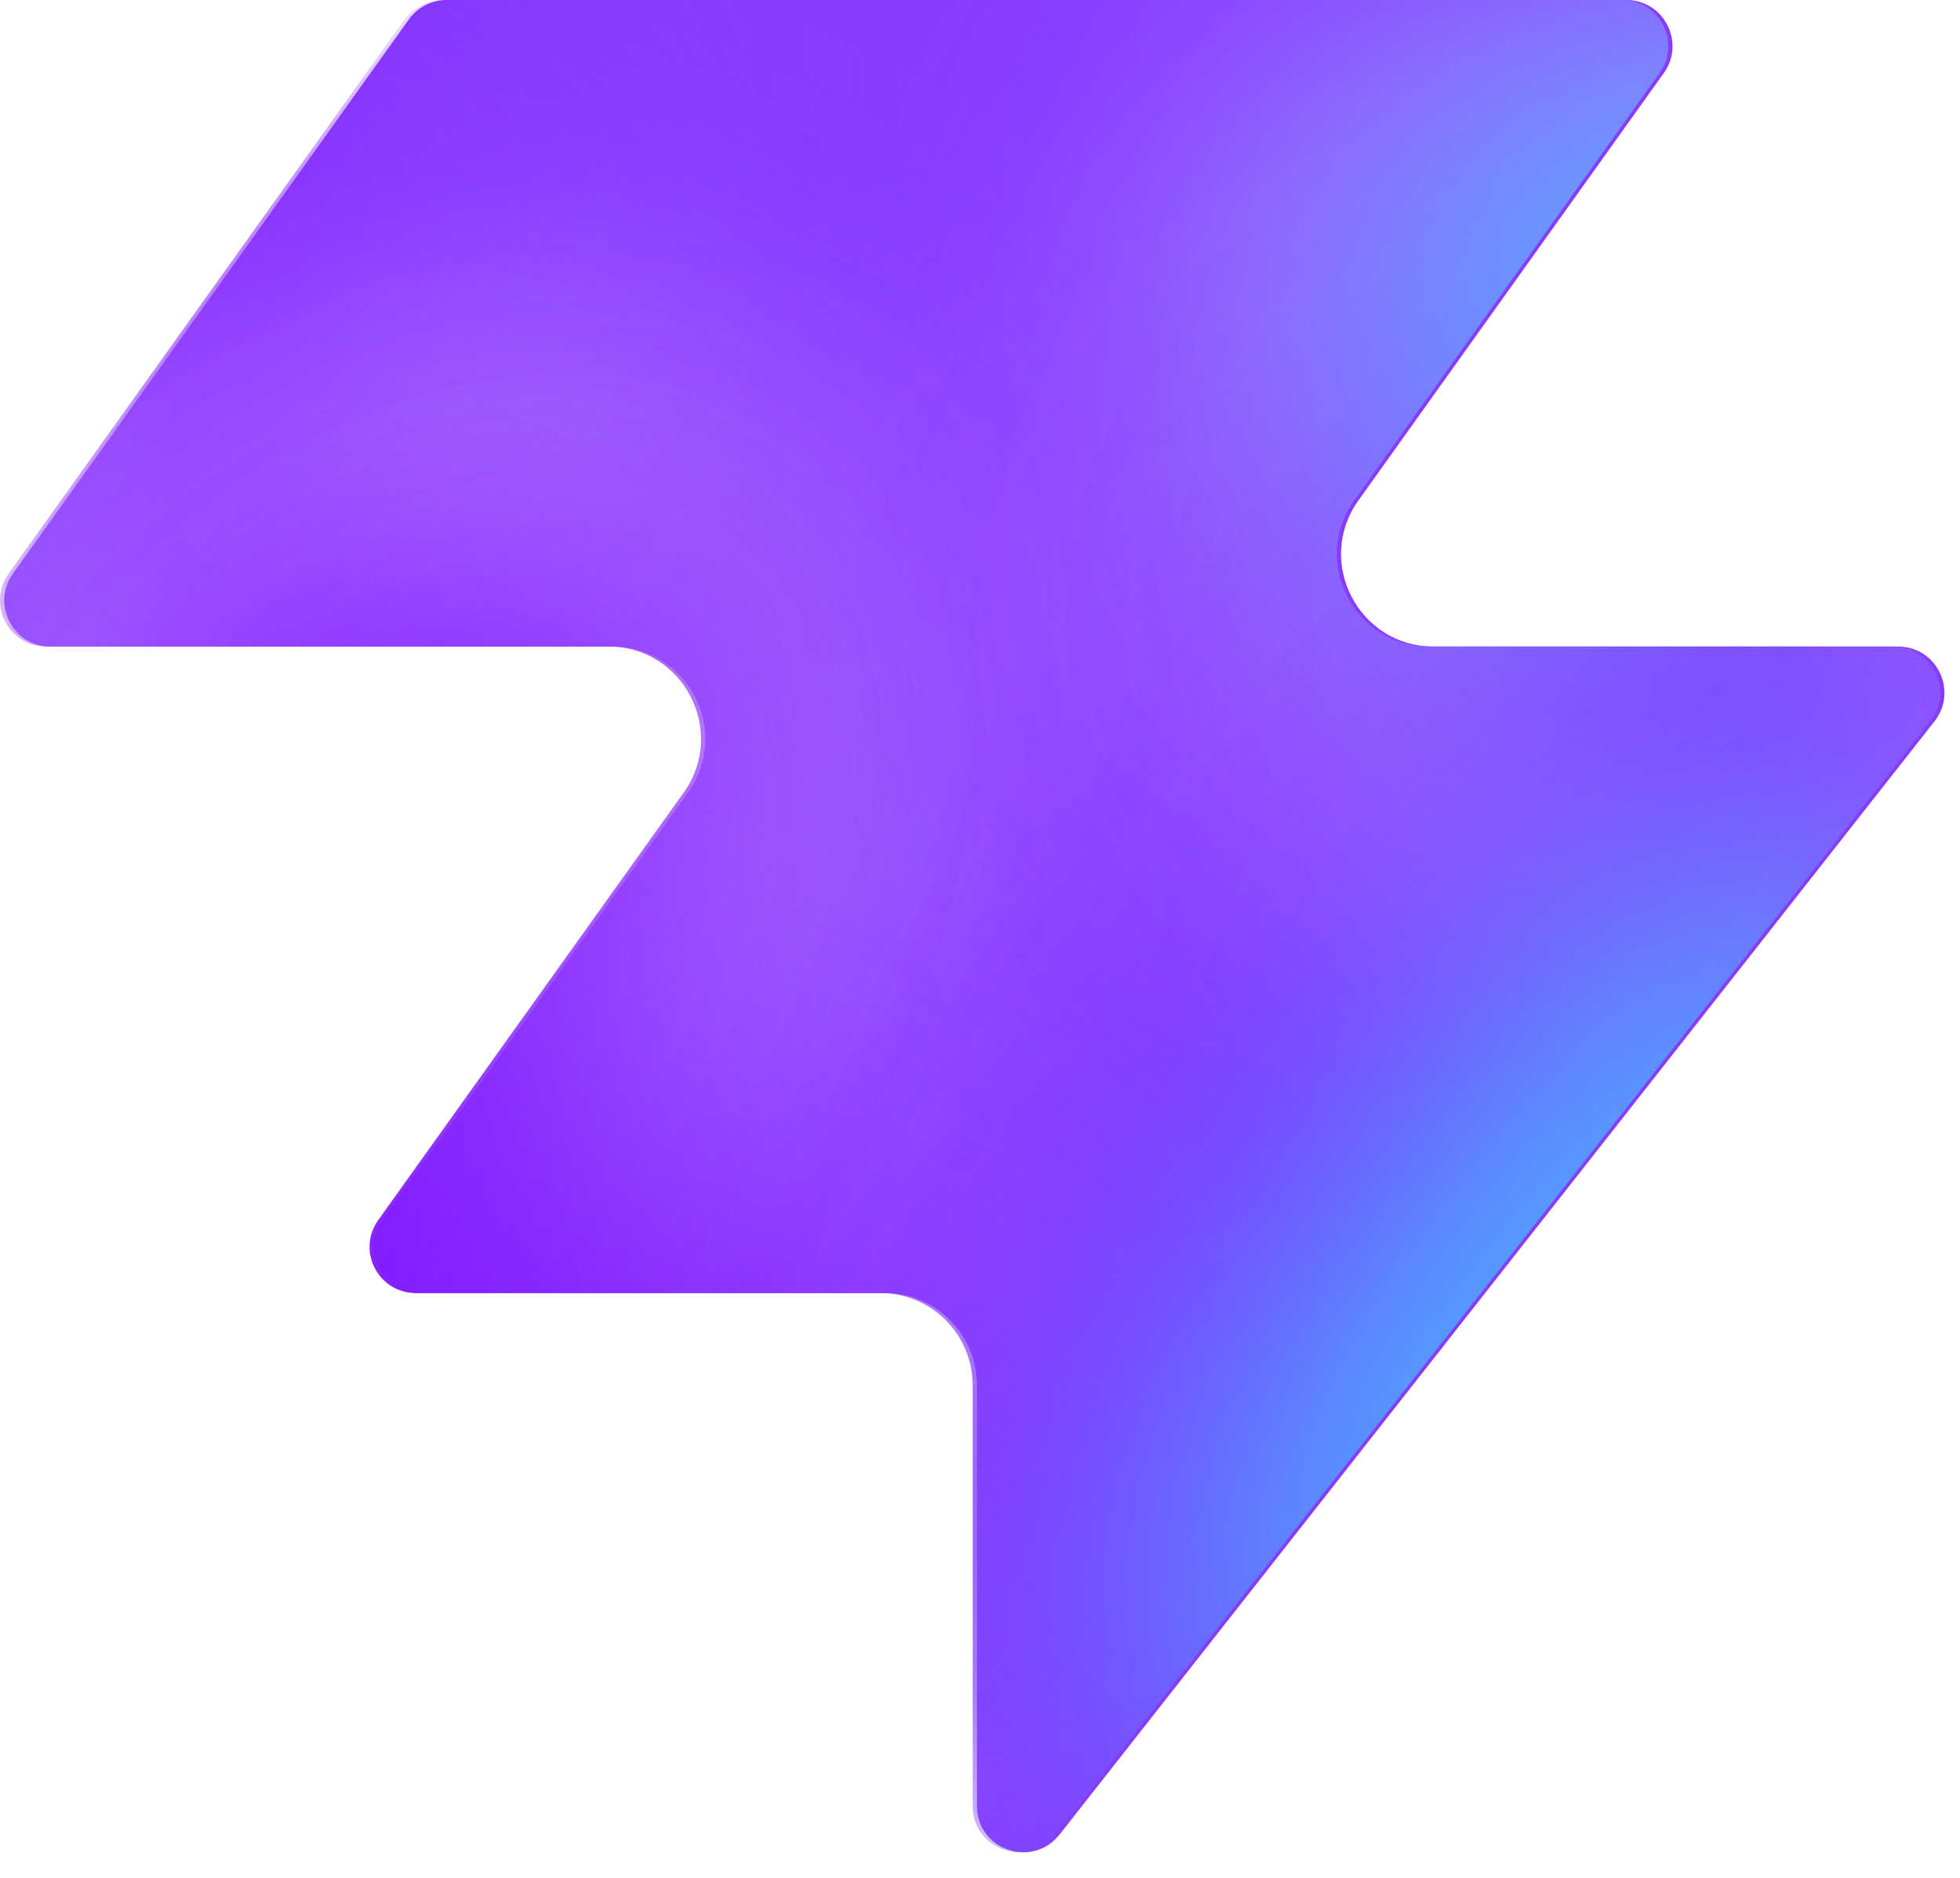
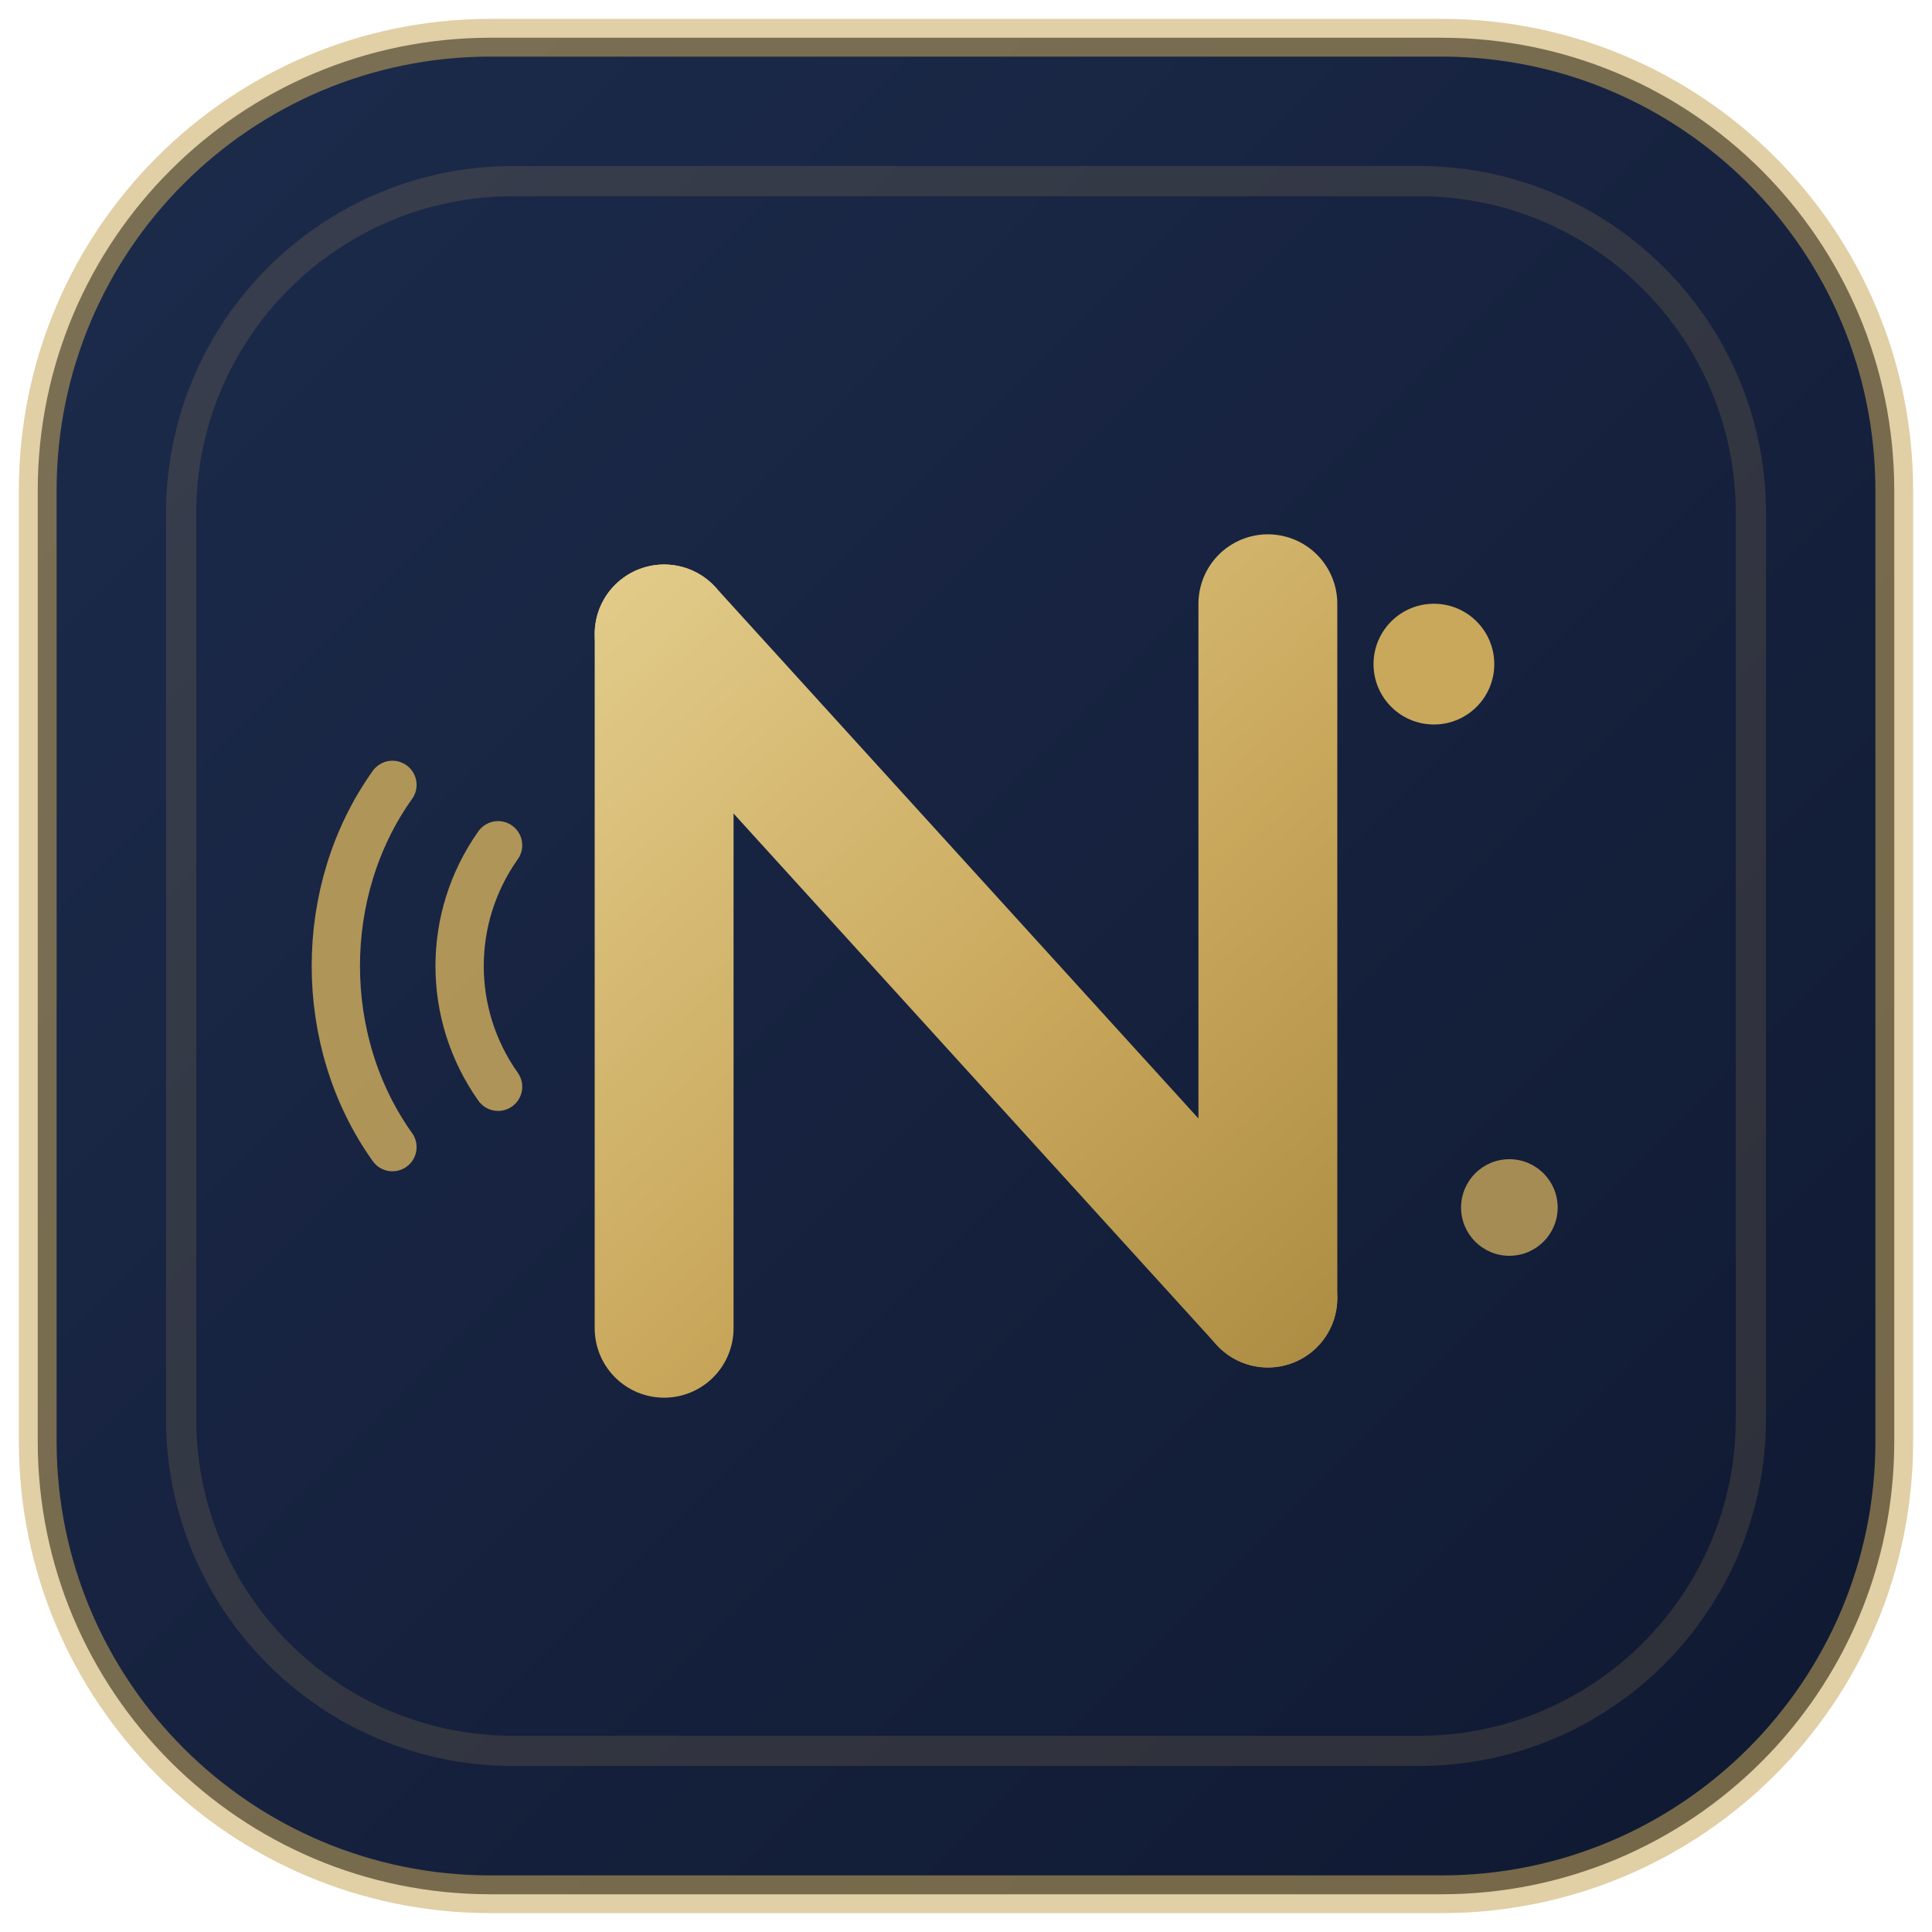
- <svg xmlns="http://www.w3.org/2000/svg" width="48" height="46" fill="none" viewBox="0 0 48 46">
-   <path fill="#863bff" d="M25.946 44.938c-.664.845-2.021.375-2.021-.698V33.937a2.26 2.26 0 0 0-2.262-2.262H10.287c-.92 0-1.456-1.04-.92-1.788l7.48-10.471c1.07-1.497 0-3.578-1.842-3.578H1.237c-.92 0-1.456-1.04-.92-1.788L10.013.474c.214-.297.556-.474.92-.474h28.894c.92 0 1.456 1.04.92 1.788l-7.48 10.471c-1.07 1.498 0 3.579 1.842 3.579h11.377c.943 0 1.473 1.088.89 1.83L25.947 44.94z" style="fill:#863bff;fill:color(display-p3 .525 .23 1);fill-opacity:1" />
-   <mask id="a" width="48" height="46" x="0" y="0" maskUnits="userSpaceOnUse" style="mask-type:alpha">
-     <path fill="#000" d="M25.842 44.938c-.664.844-2.021.375-2.021-.698V33.937a2.26 2.26 0 0 0-2.262-2.262H10.183c-.92 0-1.456-1.04-.92-1.788l7.48-10.471c1.07-1.498 0-3.579-1.842-3.579H1.133c-.92 0-1.456-1.04-.92-1.787L9.91.473c.214-.297.556-.474.92-.474h28.894c.92 0 1.456 1.04.92 1.788l-7.48 10.471c-1.07 1.498 0 3.578 1.842 3.578h11.377c.943 0 1.473 1.088.89 1.832L25.843 44.94z" style="fill:#000;fill-opacity:1" />
-   </mask>
-   <g mask="url(#a)">
-     <g filter="url(#b)">
-       <ellipse cx="5.508" cy="14.704" fill="#ede6ff" rx="5.508" ry="14.704" style="fill:#ede6ff;fill:color(display-p3 .927 .903 1);fill-opacity:1" transform="matrix(.00324 1 1 -.00324 -4.47 31.516)" />
-     </g>
-     <g filter="url(#c)">
-       <ellipse cx="10.399" cy="29.851" fill="#ede6ff" rx="10.399" ry="29.851" style="fill:#ede6ff;fill:color(display-p3 .927 .903 1);fill-opacity:1" transform="matrix(.00324 1 1 -.00324 -39.328 7.883)" />
-     </g>
-     <g filter="url(#d)">
-       <ellipse cx="5.508" cy="30.487" fill="#7e14ff" rx="5.508" ry="30.487" style="fill:#7e14ff;fill:color(display-p3 .492 .077 1);fill-opacity:1" transform="rotate(89.814 -25.913 -14.639)scale(1 -1)" />
-     </g>
-     <g filter="url(#e)">
-       <ellipse cx="5.508" cy="30.599" fill="#7e14ff" rx="5.508" ry="30.599" style="fill:#7e14ff;fill:color(display-p3 .492 .077 1);fill-opacity:1" transform="rotate(89.814 -32.644 -3.334)scale(1 -1)" />
-     </g>
-     <g filter="url(#f)">
-       <ellipse cx="5.508" cy="30.599" fill="#7e14ff" rx="5.508" ry="30.599" style="fill:#7e14ff;fill:color(display-p3 .492 .077 1);fill-opacity:1" transform="matrix(.00324 1 1 -.00324 -34.34 30.47)" />
-     </g>
-     <g filter="url(#g)">
-       <ellipse cx="14.072" cy="22.078" fill="#ede6ff" rx="14.072" ry="22.078" style="fill:#ede6ff;fill:color(display-p3 .927 .903 1);fill-opacity:1" transform="rotate(93.35 24.506 48.493)scale(-1 1)" />
-     </g>
-     <g filter="url(#h)">
-       <ellipse cx="3.47" cy="21.501" fill="#7e14ff" rx="3.47" ry="21.501" style="fill:#7e14ff;fill:color(display-p3 .492 .077 1);fill-opacity:1" transform="rotate(89.009 28.708 47.59)scale(-1 1)" />
-     </g>
-     <g filter="url(#i)">
-       <ellipse cx="3.47" cy="21.501" fill="#7e14ff" rx="3.47" ry="21.501" style="fill:#7e14ff;fill:color(display-p3 .492 .077 1);fill-opacity:1" transform="rotate(89.009 28.708 47.59)scale(-1 1)" />
-     </g>
-     <g filter="url(#j)">
-       <ellipse cx=".387" cy="8.972" fill="#7e14ff" rx="4.407" ry="29.108" style="fill:#7e14ff;fill:color(display-p3 .492 .077 1);fill-opacity:1" transform="rotate(39.51 .387 8.972)" />
-     </g>
-     <g filter="url(#k)">
-       <ellipse cx="47.523" cy="-6.092" fill="#7e14ff" rx="4.407" ry="29.108" style="fill:#7e14ff;fill:color(display-p3 .492 .077 1);fill-opacity:1" transform="rotate(37.892 47.523 -6.092)" />
-     </g>
-     <g filter="url(#l)">
-       <ellipse cx="41.412" cy="6.333" fill="#47bfff" rx="5.971" ry="9.665" style="fill:#47bfff;fill:color(display-p3 .28 .748 1);fill-opacity:1" transform="rotate(37.892 41.412 6.333)" />
-     </g>
-     <g filter="url(#m)">
-       <ellipse cx="-1.879" cy="38.332" fill="#7e14ff" rx="4.407" ry="29.108" style="fill:#7e14ff;fill:color(display-p3 .492 .077 1);fill-opacity:1" transform="rotate(37.892 -1.88 38.332)" />
-     </g>
-     <g filter="url(#n)">
-       <ellipse cx="-1.879" cy="38.332" fill="#7e14ff" rx="4.407" ry="29.108" style="fill:#7e14ff;fill:color(display-p3 .492 .077 1);fill-opacity:1" transform="rotate(37.892 -1.88 38.332)" />
-     </g>
-     <g filter="url(#o)">
-       <ellipse cx="35.651" cy="29.907" fill="#7e14ff" rx="4.407" ry="29.108" style="fill:#7e14ff;fill:color(display-p3 .492 .077 1);fill-opacity:1" transform="rotate(37.892 35.651 29.907)" />
-     </g>
-     <g filter="url(#p)">
-       <ellipse cx="38.418" cy="32.4" fill="#47bfff" rx="5.971" ry="15.297" style="fill:#47bfff;fill:color(display-p3 .28 .748 1);fill-opacity:1" transform="rotate(37.892 38.418 32.4)" />
-     </g>
+ <svg xmlns="http://www.w3.org/2000/svg" width="64" height="64" viewBox="0 0 64 64" fill="none">
+   <defs>
+     <linearGradient id="nv" x1="0" y1="0" x2="64" y2="64" gradientUnits="userSpaceOnUse">
+       <stop offset="0" stop-color="#1d2c4d" />
+       <stop offset="1" stop-color="#0f1830" />
+     </linearGradient>
+     <linearGradient id="gd" x1="20" y1="18" x2="46" y2="46" gradientUnits="userSpaceOnUse">
+       <stop offset="0" stop-color="#e3cd8c" />
+       <stop offset="0.55" stop-color="#c9a85c" />
+       <stop offset="1" stop-color="#a8893f" />
+     </linearGradient>
+   </defs>
+   <rect x="1.25" y="1.25" width="61.5" height="61.5" rx="15" fill="url(#nv)" stroke="#c9a85c" stroke-opacity="0.55" stroke-width="1.25" />
+   <rect x="6" y="6" width="52" height="52" rx="11" fill="none" stroke="#c9a85c" stroke-opacity="0.16" stroke-width="1" />
+   <g stroke="#c9a85c" stroke-width="1.6" stroke-linecap="round" fill="none" opacity="0.85">
+     <path d="M13 26 C 10.5 29.5, 10.5 34.5, 13 38" />
+     <path d="M16.5 28 C 14.8 30.4, 14.8 33.6, 16.5 36" />
  </g>
-   <defs>
-     <filter id="b" width="60.045" height="41.654" x="-19.77" y="16.149" color-interpolation-filters="sRGB" filterUnits="userSpaceOnUse">
-       <feFlood flood-opacity="0" result="BackgroundImageFix" />
-       <feBlend in="SourceGraphic" in2="BackgroundImageFix" result="shape" />
-       <feGaussianBlur result="effect1_foregroundBlur_2002_17158" stdDeviation="7.659" />
-     </filter>
-     <filter id="c" width="90.34" height="51.437" x="-54.613" y="-7.533" color-interpolation-filters="sRGB" filterUnits="userSpaceOnUse">
-       <feFlood flood-opacity="0" result="BackgroundImageFix" />
-       <feBlend in="SourceGraphic" in2="BackgroundImageFix" result="shape" />
-       <feGaussianBlur result="effect1_foregroundBlur_2002_17158" stdDeviation="7.659" />
-     </filter>
-     <filter id="d" width="79.355" height="29.4" x="-49.64" y="2.03" color-interpolation-filters="sRGB" filterUnits="userSpaceOnUse">
-       <feFlood flood-opacity="0" result="BackgroundImageFix" />
-       <feBlend in="SourceGraphic" in2="BackgroundImageFix" result="shape" />
-       <feGaussianBlur result="effect1_foregroundBlur_2002_17158" stdDeviation="4.596" />
-     </filter>
-     <filter id="e" width="79.579" height="29.4" x="-45.045" y="20.029" color-interpolation-filters="sRGB" filterUnits="userSpaceOnUse">
-       <feFlood flood-opacity="0" result="BackgroundImageFix" />
-       <feBlend in="SourceGraphic" in2="BackgroundImageFix" result="shape" />
-       <feGaussianBlur result="effect1_foregroundBlur_2002_17158" stdDeviation="4.596" />
-     </filter>
-     <filter id="f" width="79.579" height="29.4" x="-43.513" y="21.178" color-interpolation-filters="sRGB" filterUnits="userSpaceOnUse">
-       <feFlood flood-opacity="0" result="BackgroundImageFix" />
-       <feBlend in="SourceGraphic" in2="BackgroundImageFix" result="shape" />
-       <feGaussianBlur result="effect1_foregroundBlur_2002_17158" stdDeviation="4.596" />
-     </filter>
-     <filter id="g" width="74.749" height="58.852" x="15.756" y="-17.901" color-interpolation-filters="sRGB" filterUnits="userSpaceOnUse">
-       <feFlood flood-opacity="0" result="BackgroundImageFix" />
-       <feBlend in="SourceGraphic" in2="BackgroundImageFix" result="shape" />
-       <feGaussianBlur result="effect1_foregroundBlur_2002_17158" stdDeviation="7.659" />
-     </filter>
-     <filter id="h" width="61.377" height="25.362" x="23.548" y="2.284" color-interpolation-filters="sRGB" filterUnits="userSpaceOnUse">
-       <feFlood flood-opacity="0" result="BackgroundImageFix" />
-       <feBlend in="SourceGraphic" in2="BackgroundImageFix" result="shape" />
-       <feGaussianBlur result="effect1_foregroundBlur_2002_17158" stdDeviation="4.596" />
-     </filter>
-     <filter id="i" width="61.377" height="25.362" x="23.548" y="2.284" color-interpolation-filters="sRGB" filterUnits="userSpaceOnUse">
-       <feFlood flood-opacity="0" result="BackgroundImageFix" />
-       <feBlend in="SourceGraphic" in2="BackgroundImageFix" result="shape" />
-       <feGaussianBlur result="effect1_foregroundBlur_2002_17158" stdDeviation="4.596" />
-     </filter>
-     <filter id="j" width="56.045" height="63.649" x="-27.636" y="-22.853" color-interpolation-filters="sRGB" filterUnits="userSpaceOnUse">
-       <feFlood flood-opacity="0" result="BackgroundImageFix" />
-       <feBlend in="SourceGraphic" in2="BackgroundImageFix" result="shape" />
-       <feGaussianBlur result="effect1_foregroundBlur_2002_17158" stdDeviation="4.596" />
-     </filter>
-     <filter id="k" width="54.814" height="64.646" x="20.116" y="-38.415" color-interpolation-filters="sRGB" filterUnits="userSpaceOnUse">
-       <feFlood flood-opacity="0" result="BackgroundImageFix" />
-       <feBlend in="SourceGraphic" in2="BackgroundImageFix" result="shape" />
-       <feGaussianBlur result="effect1_foregroundBlur_2002_17158" stdDeviation="4.596" />
-     </filter>
-     <filter id="l" width="33.541" height="35.313" x="24.641" y="-11.323" color-interpolation-filters="sRGB" filterUnits="userSpaceOnUse">
-       <feFlood flood-opacity="0" result="BackgroundImageFix" />
-       <feBlend in="SourceGraphic" in2="BackgroundImageFix" result="shape" />
-       <feGaussianBlur result="effect1_foregroundBlur_2002_17158" stdDeviation="4.596" />
-     </filter>
-     <filter id="m" width="54.814" height="64.646" x="-29.286" y="6.009" color-interpolation-filters="sRGB" filterUnits="userSpaceOnUse">
-       <feFlood flood-opacity="0" result="BackgroundImageFix" />
-       <feBlend in="SourceGraphic" in2="BackgroundImageFix" result="shape" />
-       <feGaussianBlur result="effect1_foregroundBlur_2002_17158" stdDeviation="4.596" />
-     </filter>
-     <filter id="n" width="54.814" height="64.646" x="-29.286" y="6.009" color-interpolation-filters="sRGB" filterUnits="userSpaceOnUse">
-       <feFlood flood-opacity="0" result="BackgroundImageFix" />
-       <feBlend in="SourceGraphic" in2="BackgroundImageFix" result="shape" />
-       <feGaussianBlur result="effect1_foregroundBlur_2002_17158" stdDeviation="4.596" />
-     </filter>
-     <filter id="o" width="54.814" height="64.646" x="8.244" y="-2.416" color-interpolation-filters="sRGB" filterUnits="userSpaceOnUse">
-       <feFlood flood-opacity="0" result="BackgroundImageFix" />
-       <feBlend in="SourceGraphic" in2="BackgroundImageFix" result="shape" />
-       <feGaussianBlur result="effect1_foregroundBlur_2002_17158" stdDeviation="4.596" />
-     </filter>
-     <filter id="p" width="39.409" height="43.623" x="18.713" y="10.588" color-interpolation-filters="sRGB" filterUnits="userSpaceOnUse">
-       <feFlood flood-opacity="0" result="BackgroundImageFix" />
-       <feBlend in="SourceGraphic" in2="BackgroundImageFix" result="shape" />
-       <feGaussianBlur result="effect1_foregroundBlur_2002_17158" stdDeviation="4.596" />
-     </filter>
-   </defs>
+   <g stroke="url(#gd)" stroke-width="4.6" stroke-linecap="round" stroke-linejoin="round" fill="none">
+     <path d="M22 44 V 21" />
+     <path d="M22 21 L 42 43" />
+     <path d="M42 43 V 20" />
+   </g>
+   <g fill="#c9a85c">
+     <circle cx="47.5" cy="22" r="2" />
+     <circle cx="50" cy="40" r="1.6" fill-opacity="0.8" />
+   </g>
</svg>
